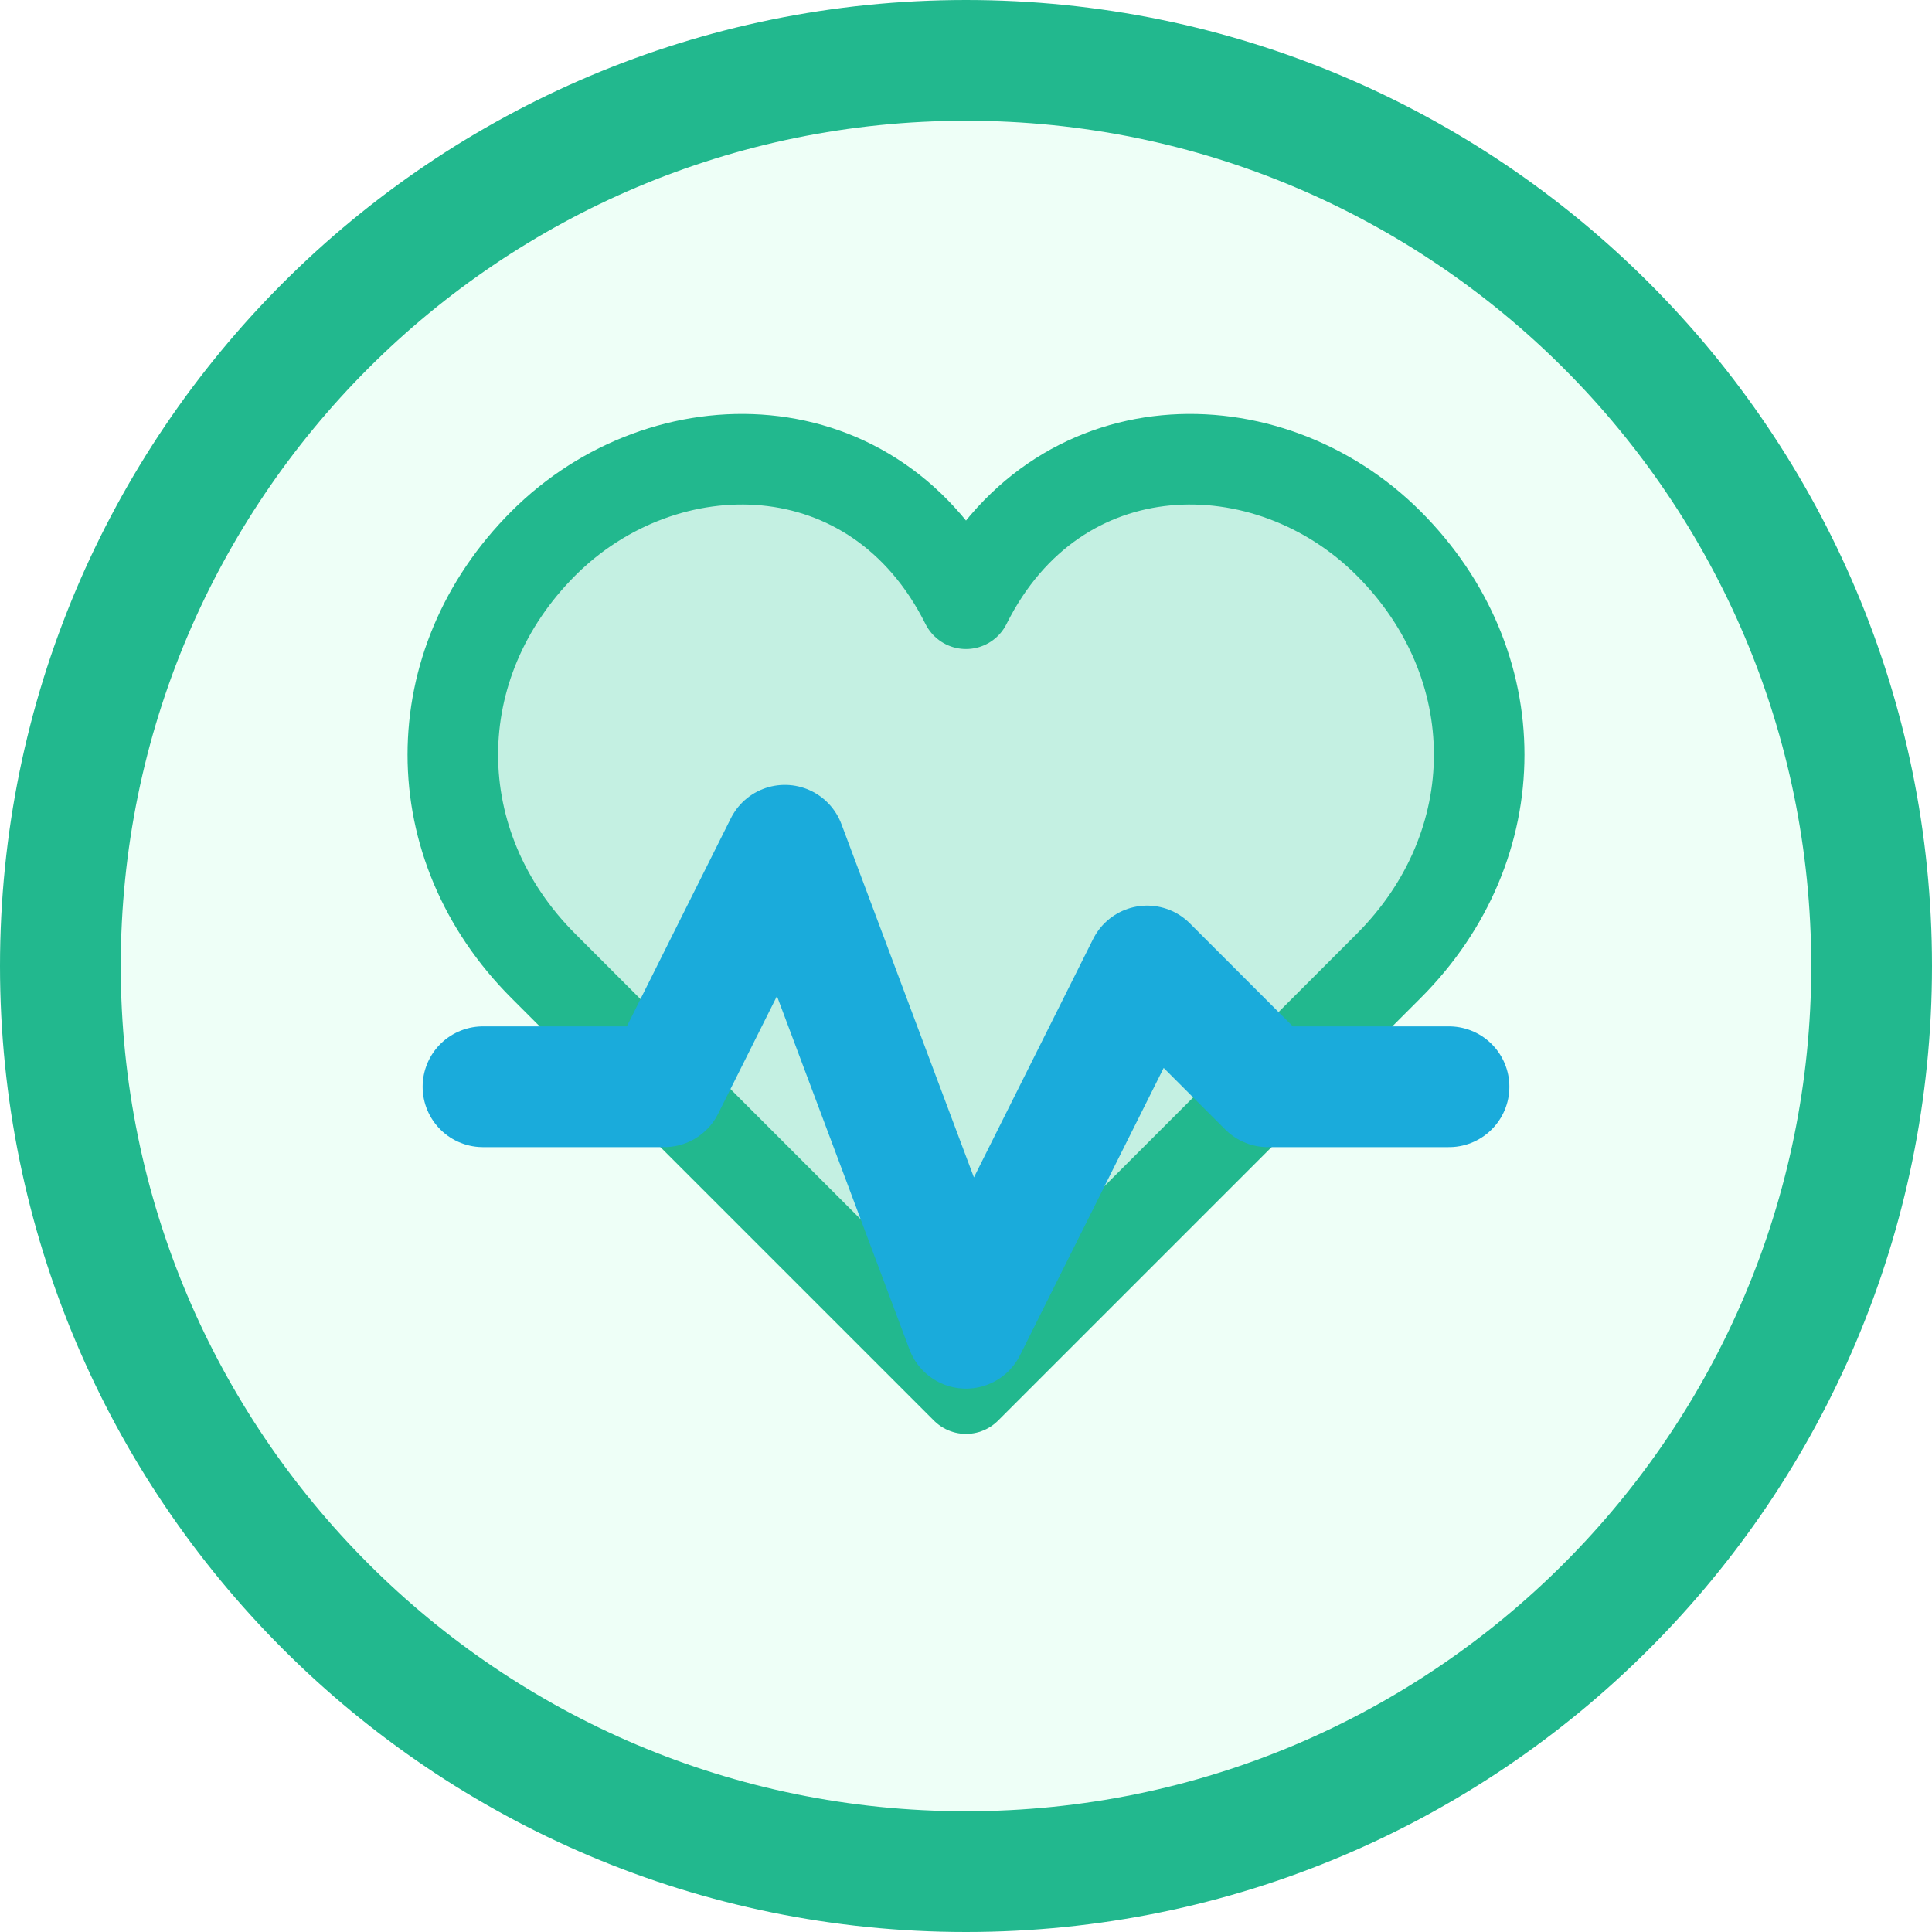
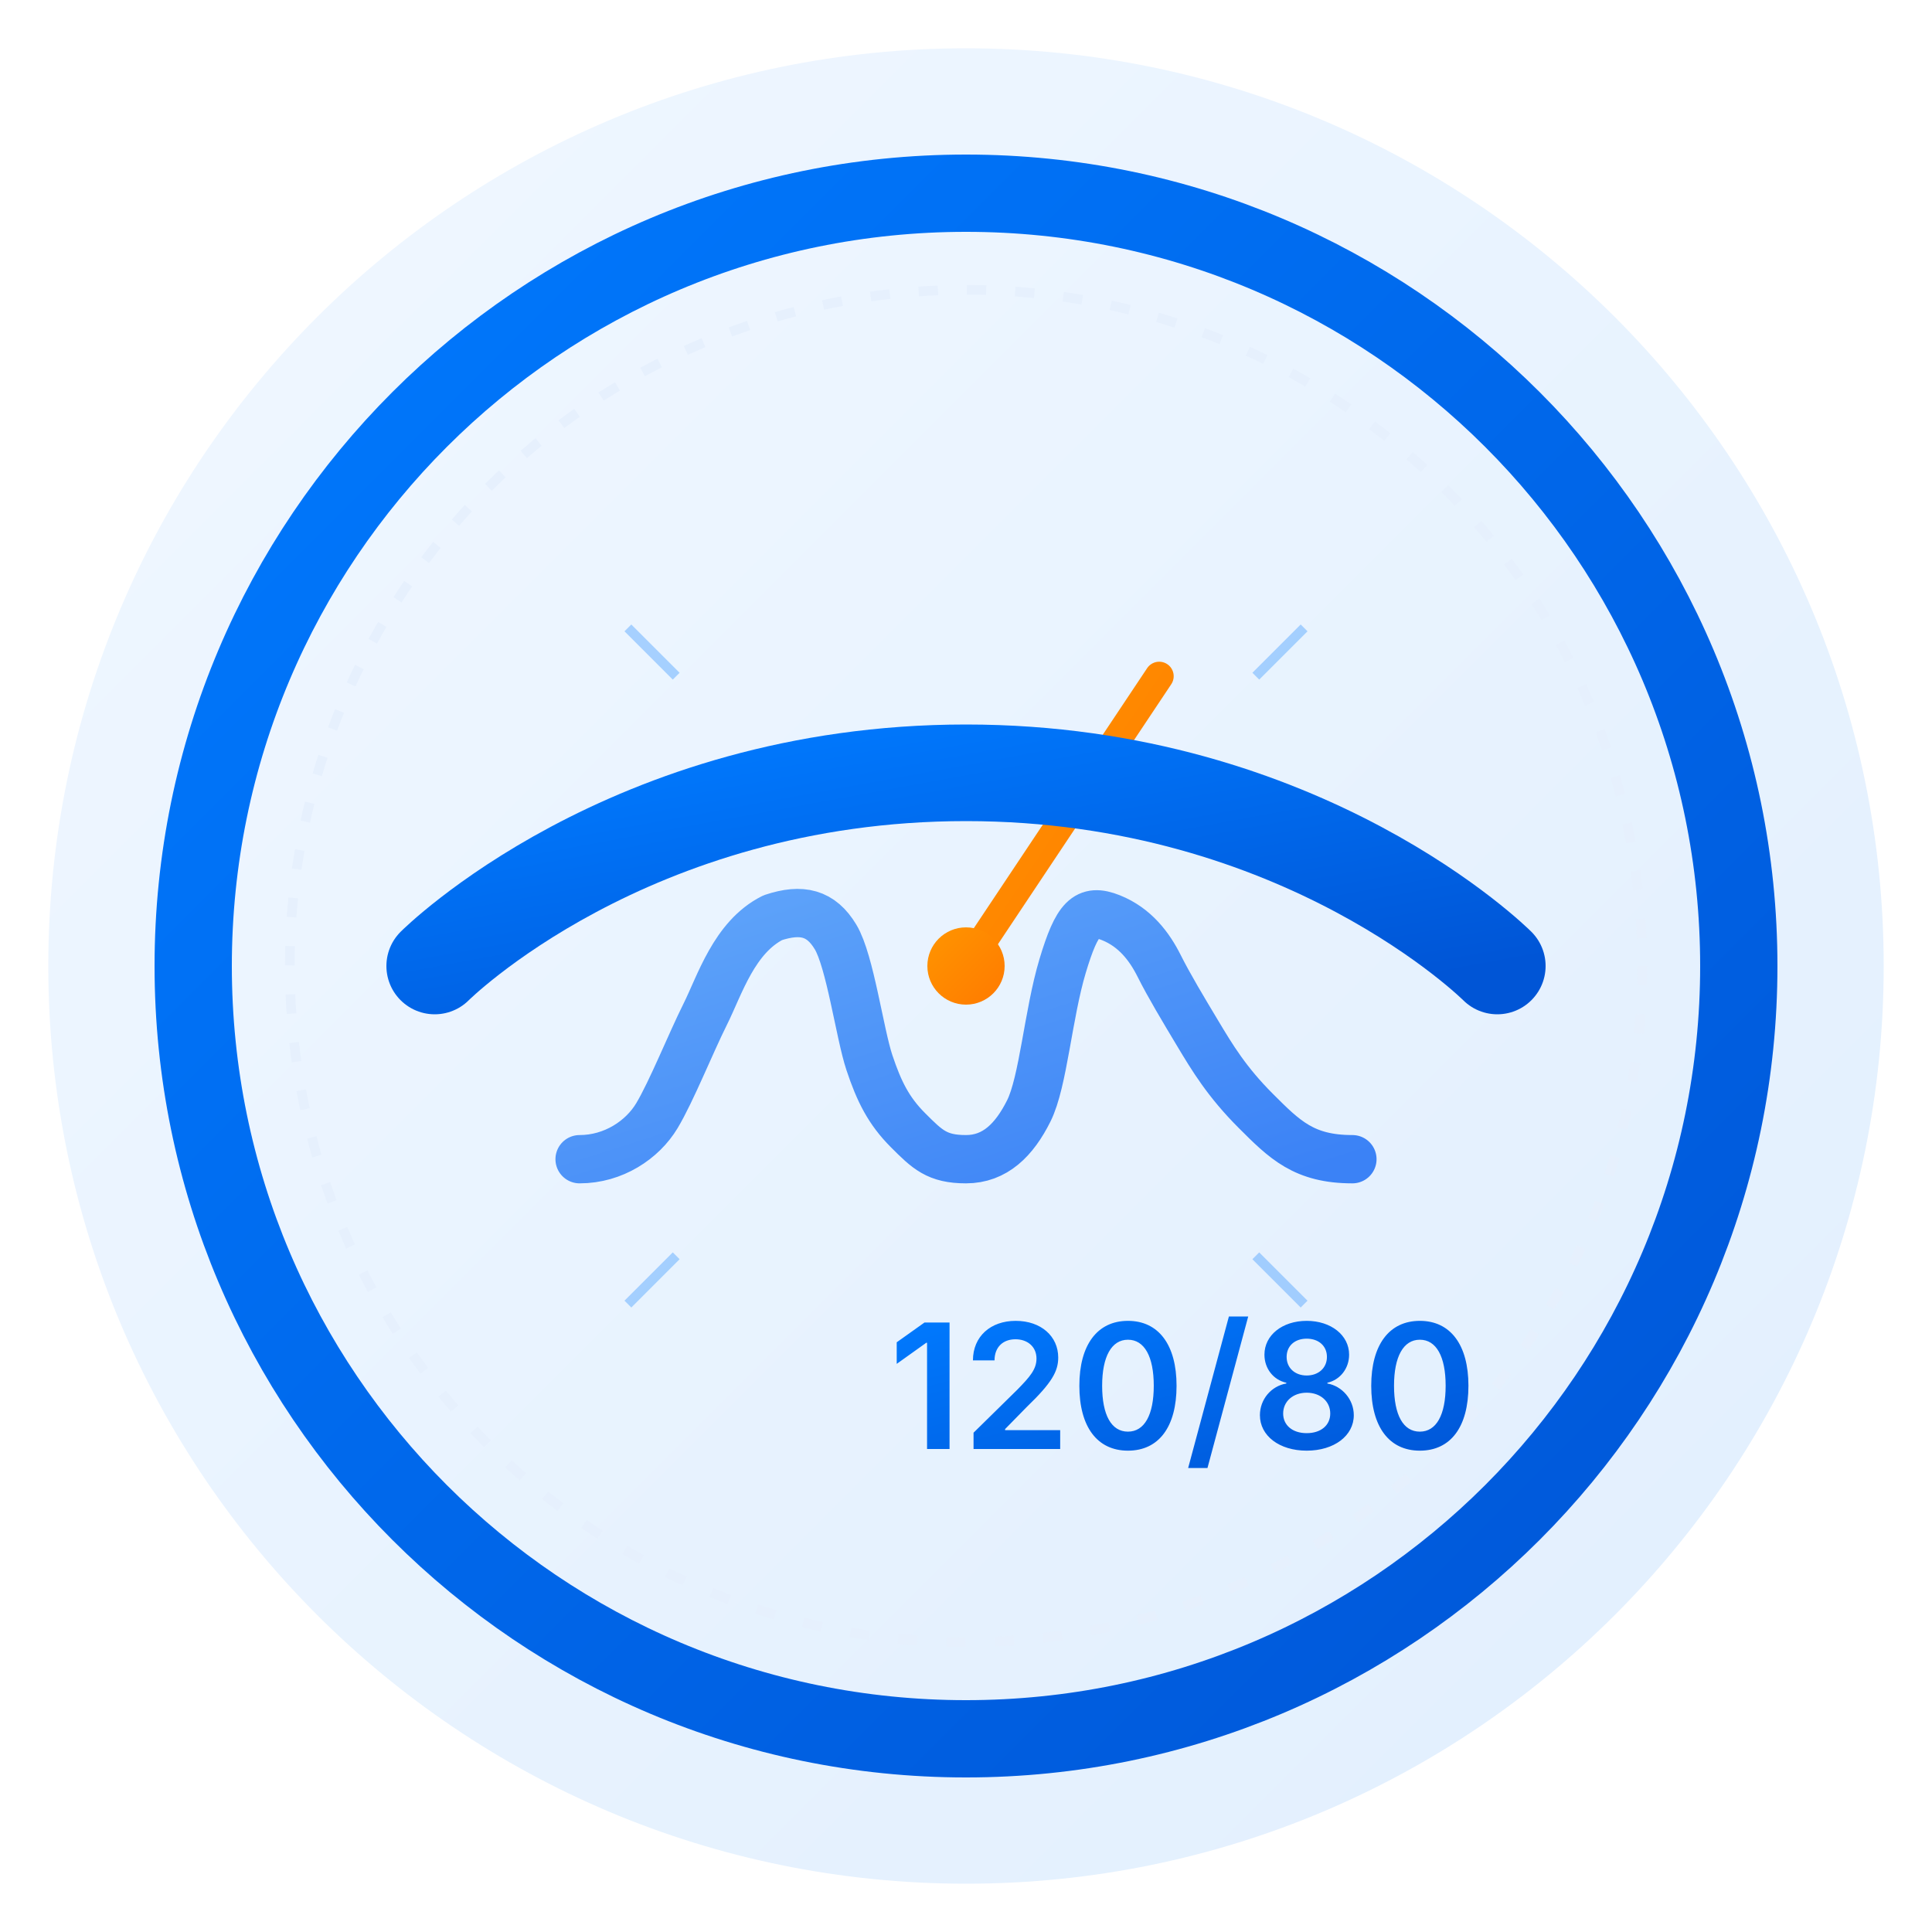
- <svg xmlns="http://www.w3.org/2000/svg" width="32" height="32" viewBox="0 0 32 32" fill="none">
-   <circle cx="16" cy="16" r="15" fill="#eefff7" stroke="#22b88e" stroke-width="2" />
-   <path d="M16 10C14.5 7 11 7 9 9C7 11 7 14 9 16L16 23L23 16C25 14 25 11 23 9C21 7 17.5 7 16 10Z" fill="#22b88e" fill-opacity="0.2" stroke="#22b88e" stroke-width="1.5" stroke-linejoin="round" />
-   <path d="M8 18L11 18L13 14L16 22L19 16L21 18L24 18" stroke="#1aabdb" stroke-width="2" stroke-linecap="round" stroke-linejoin="round" />
+ <svg xmlns="http://www.w3.org/2000/svg" width="200" height="200" viewBox="0 0 200 200">
+   <defs>
+     <linearGradient id="appleBlueGradient" x1="0%" y1="0%" x2="100%" y2="100%">
+       <stop offset="0%" stop-color="#007AFF" />
+       <stop offset="100%" stop-color="#0055D6" />
+     </linearGradient>
+     <linearGradient id="appleLightGradient" x1="0%" y1="0%" x2="100%" y2="100%">
+       <stop offset="0%" stop-color="#60A5FA" />
+       <stop offset="100%" stop-color="#3B82F6" />
+     </linearGradient>
+     <linearGradient id="backgroundGradient" x1="0%" y1="0%" x2="100%" y2="100%">
+       <stop offset="0%" stop-color="#F0F7FF" />
+       <stop offset="100%" stop-color="#E1EFFE" />
+     </linearGradient>
+     <linearGradient id="accentGradient" x1="0%" y1="0%" x2="100%" y2="100%">
+       <stop offset="0%" stop-color="#FF9500" />
+       <stop offset="100%" stop-color="#FF7A00" />
+     </linearGradient>
+   </defs>
+   <circle cx="100" cy="100" r="95" fill="url(#backgroundGradient)" />
+   <circle cx="100" cy="100" r="80" fill="url(#backgroundGradient)" stroke="url(#appleBlueGradient)" stroke-width="8" />
+   <circle cx="100" cy="100" r="70" fill="none" stroke="#E6F0FD" stroke-width="1" stroke-dasharray="2,3" />
+   <path d="M100,100 L120,70" stroke="url(#accentGradient)" stroke-width="3" stroke-linecap="round" />
+   <circle cx="100" cy="100" r="4" fill="url(#accentGradient)" />
+   <path d="M45 100C45 100 65 80 100 80C135 80 155 100 155 100" fill="none" stroke="url(#appleBlueGradient)" stroke-width="10" stroke-linecap="round" />
+   <path d="M60 120            C63.5 120 66.5 118 68 115.5            S71.5 108 73 105            S76 97 80 95            C83 94 85 94.5 86.5 97            S89 107 90 110            S92 115 94 117            S97 120 100 120            C103 120 105 118 106.5 115            S108.5 105 110 100            S112.5 94 115 95            C117.5 96 119 98 120 100            C121 102 122.5 104.5 124 107            S127 112 130 115            S135 120 140 120" fill="none" stroke="url(#appleLightGradient)" stroke-width="5" stroke-linecap="round" stroke-linejoin="round" />
+   <text x="92" y="150" font-family="SF Pro Display, -apple-system, BlinkMacSystemFont, sans-serif" font-size="18" font-weight="600" fill="url(#appleBlueGradient)">120/80</text>
+   <g stroke="rgba(0,122,255,0.3)" stroke-width="1">
+     <line x1="65" y1="65" x2="70" y2="70" />
+     <line x1="135" y1="65" x2="130" y2="70" />
+     <line x1="65" y1="135" x2="70" y2="130" />
+     <line x1="135" y1="135" x2="130" y2="130" />
+   </g>
</svg>
